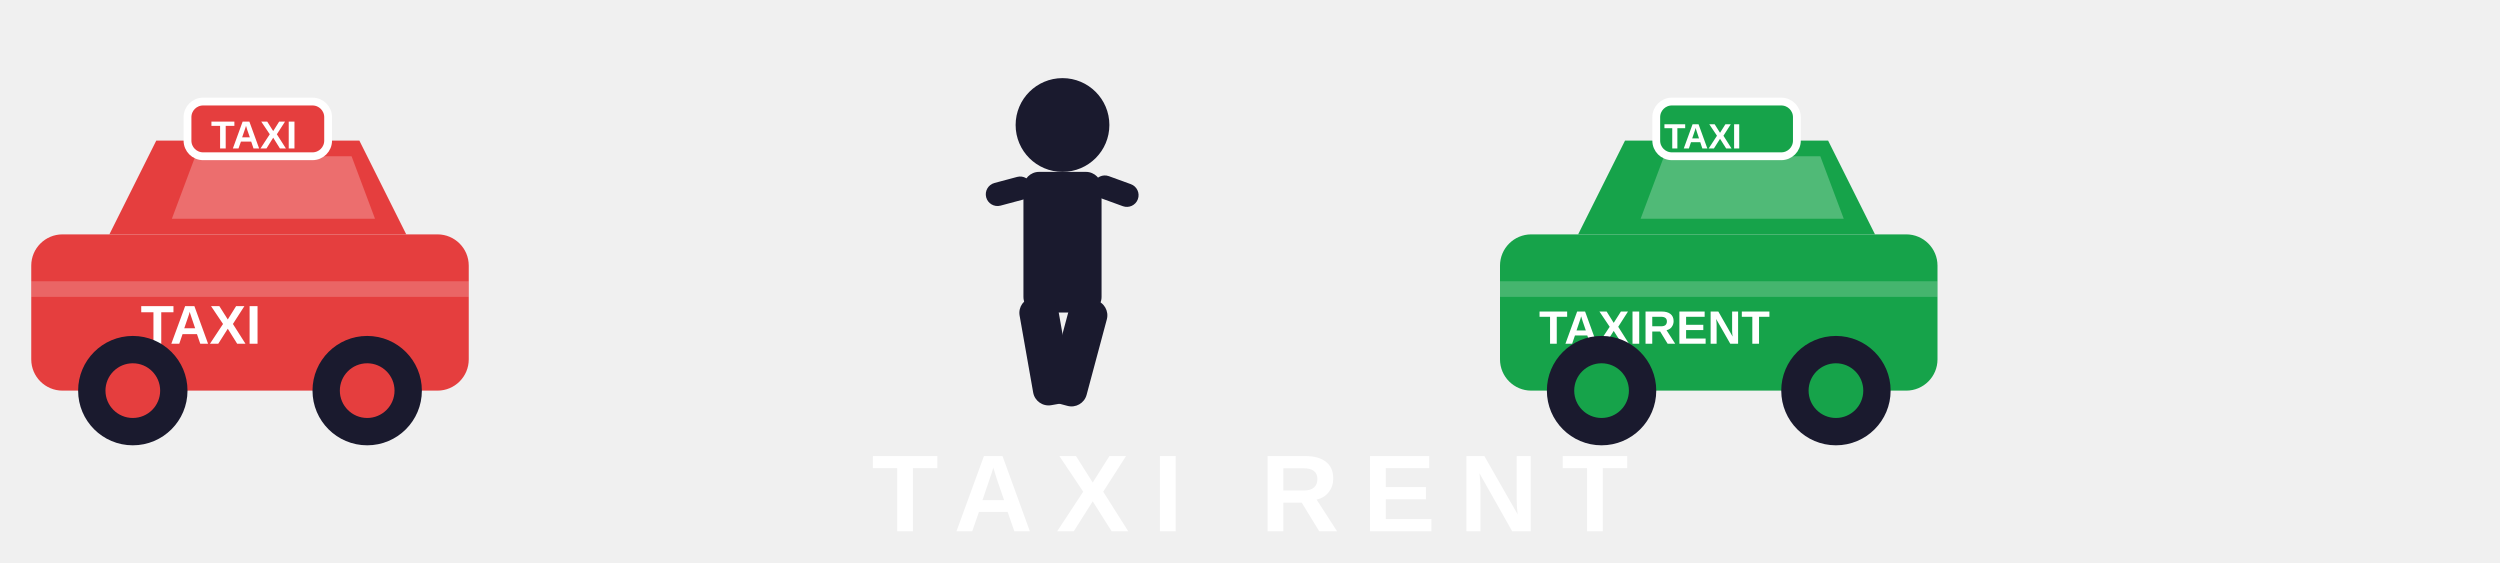
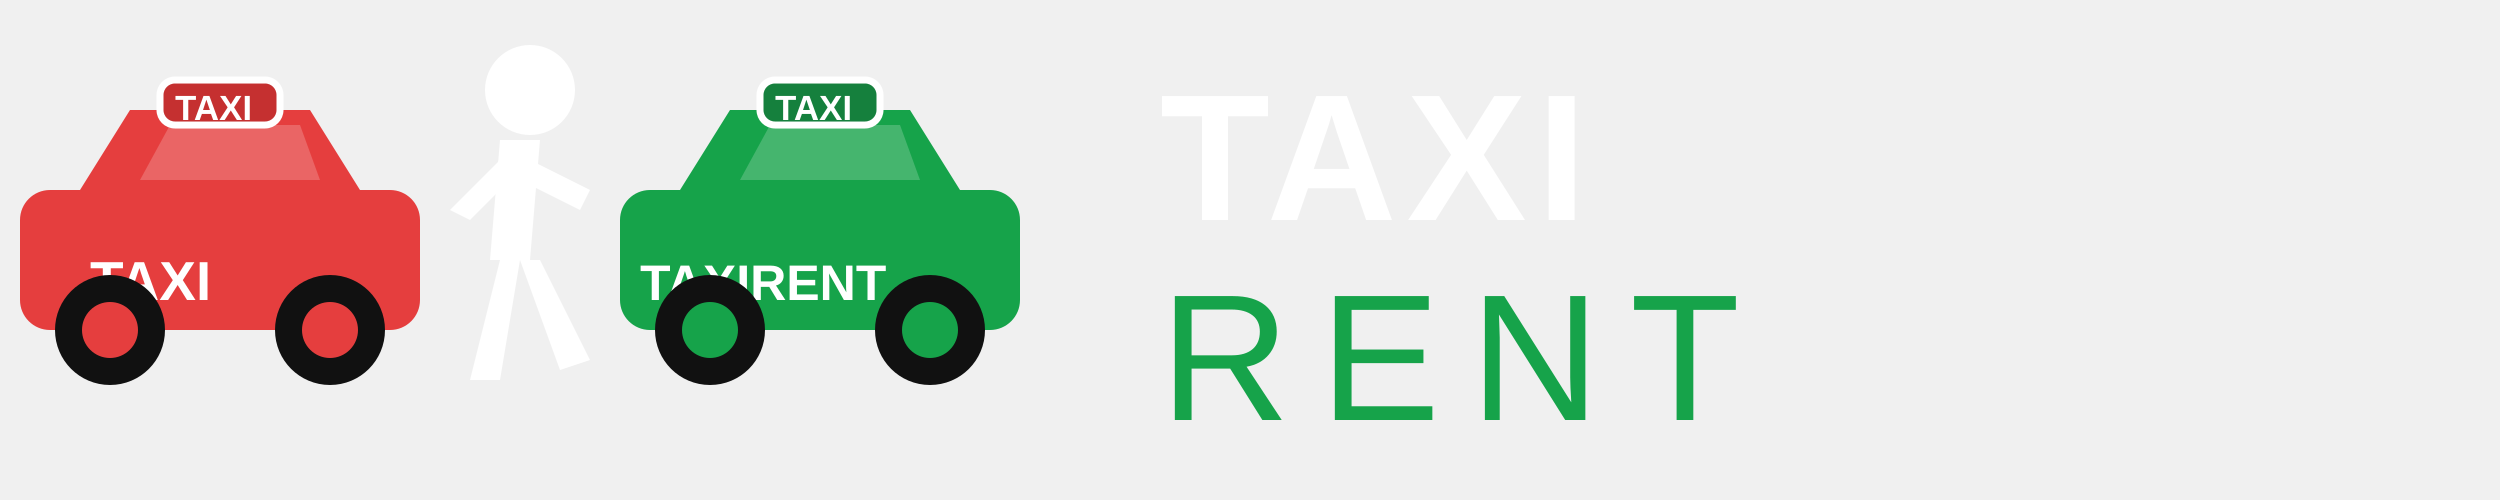
- <svg xmlns="http://www.w3.org/2000/svg" viewBox="0 0 320 72" role="img" aria-label="Taxi Rent">
-   <g transform="translate(4, 10)">
-     <rect x="0" y="20" width="56" height="20" rx="4" fill="#e53e3e" />
-     <path d="M10 20 L16 8 L42 8 L48 20Z" fill="#e53e3e" />
-     <rect x="20" y="3" width="18" height="7" rx="2" fill="#e53e3e" stroke="white" stroke-width="1" />
-     <text x="23" y="9" font-family="Arial,sans-serif" font-weight="800" font-size="5" fill="white">TAXI</text>
-     <path d="M18 18 L21 10 L41 10 L44 18Z" fill="white" opacity="0.25" />
-     <text x="14" y="34" font-family="Arial,sans-serif" font-weight="800" font-size="7" fill="white">TAXI</text>
-     <circle cx="13" cy="40" r="7" fill="#1a1a2e" />
-     <circle cx="13" cy="40" r="3.5" fill="#e53e3e" />
-     <circle cx="43" cy="40" r="7" fill="#1a1a2e" />
-     <circle cx="43" cy="40" r="3.5" fill="#e53e3e" />
-     <rect x="0" y="26" width="56" height="2" fill="white" opacity="0.2" />
+ <svg xmlns="http://www.w3.org/2000/svg" viewBox="0 0 250 50" role="img" aria-label="Taxi Rent">
+   <g transform="translate(2,8)">
+     <rect x="0" y="11" width="40" height="14" rx="3" fill="#e53e3e" />
+     <path d="M6 11 L11 3 L29 3 L34 11Z" fill="#e53e3e" />
+     <path d="M12 10 L15 4.5 L28 4.5 L30 10Z" fill="white" opacity="0.2" />
+     <rect x="14" y="0" width="12" height="4.5" rx="1.5" fill="#c53030" stroke="white" stroke-width="0.7" />
+     <text x="15.5" y="4" font-family="Arial,sans-serif" font-weight="900" font-size="3.5" fill="white">TAXI</text>
+     <text x="7" y="22" font-family="Arial,sans-serif" font-weight="900" font-size="5.5" fill="white">TAXI</text>
+     <circle cx="9" cy="25" r="5.5" fill="#111" />
+     <circle cx="9" cy="25" r="2.8" fill="#e53e3e" />
+     <circle cx="31" cy="25" r="5.5" fill="#111" />
+     <circle cx="31" cy="25" r="2.8" fill="#e53e3e" />
  </g>
-   <g transform="translate(124, 8)">
-     <circle cx="12" cy="8" r="6" fill="#1a1a2e" />
-     <rect x="7" y="14" width="10" height="18" rx="2" fill="#1a1a2e" />
-     <rect x="2" y="15" width="6" height="3" rx="1.5" fill="#1a1a2e" transform="rotate(-15 5 16)" />
-     <rect x="16" y="15" width="6" height="3" rx="1.5" fill="#1a1a2e" transform="rotate(20 19 16)" />
-     <rect x="7" y="30" width="5" height="14" rx="2" fill="#1a1a2e" transform="rotate(-10 9 35)" />
-     <rect x="12" y="30" width="5" height="14" rx="2" fill="#1a1a2e" transform="rotate(15 14 35)" />
+   <g transform="translate(44,4)" fill="white">
+     <circle cx="9" cy="5" r="4.5" />
+     <path d="M6 10 L5 22 L9 22 L10 10Z" />
+     <path d="M6 12 L1 17 L3 18 L7 14Z" />
+     <path d="M9 12 L15 15 L14 17 L8 14Z" />
+     <path d="M6 22 L3 34 L6 34 L8 22Z" />
+     <path d="M8 22 L12 33 L15 32 L10 22Z" />
  </g>
-   <g transform="translate(192, 10)">
-     <rect x="0" y="20" width="56" height="20" rx="4" fill="#16a34a" />
-     <path d="M10 20 L16 8 L42 8 L48 20Z" fill="#16a34a" />
-     <rect x="20" y="3" width="18" height="7" rx="2" fill="#16a34a" stroke="white" stroke-width="1" />
-     <text x="21" y="9" font-family="Arial,sans-serif" font-weight="800" font-size="4.5" fill="white">TAXI</text>
-     <path d="M18 18 L21 10 L41 10 L44 18Z" fill="white" opacity="0.25" />
-     <text x="5" y="34" font-family="Arial,sans-serif" font-weight="800" font-size="6" fill="white">TAXIRENT</text>
-     <circle cx="13" cy="40" r="7" fill="#1a1a2e" />
-     <circle cx="13" cy="40" r="3.5" fill="#16a34a" />
-     <circle cx="43" cy="40" r="7" fill="#1a1a2e" />
-     <circle cx="43" cy="40" r="3.5" fill="#16a34a" />
-     <rect x="0" y="26" width="56" height="2" fill="white" opacity="0.2" />
+   <g transform="translate(62,8)">
+     <rect x="0" y="11" width="40" height="14" rx="3" fill="#16a34a" />
+     <path d="M6 11 L11 3 L29 3 L34 11Z" fill="#16a34a" />
+     <path d="M12 10 L15 4.5 L28 4.5 L30 10Z" fill="white" opacity="0.2" />
+     <rect x="14" y="0" width="12" height="4.5" rx="1.5" fill="#15803d" stroke="white" stroke-width="0.7" />
+     <text x="15.5" y="4" font-family="Arial,sans-serif" font-weight="900" font-size="3.5" fill="white">TAXI</text>
+     <text x="2" y="22" font-family="Arial,sans-serif" font-weight="900" font-size="5" fill="white">TAXIRENT</text>
+     <circle cx="9" cy="25" r="5.5" fill="#111" />
+     <circle cx="9" cy="25" r="2.8" fill="#16a34a" />
+     <circle cx="31" cy="25" r="5.5" fill="#111" />
+     <circle cx="31" cy="25" r="2.8" fill="#16a34a" />
  </g>
-   <text x="160" y="68" font-family="Arial,sans-serif" font-weight="900" font-size="14" fill="white" text-anchor="middle" letter-spacing="3">TAXI RENT</text>
+   <text x="116" y="22" font-family="Arial,sans-serif" font-weight="900" font-size="18" fill="white" letter-spacing="1">TAXI</text>
+   <text x="116" y="42" font-family="Arial,sans-serif" font-weight="300" font-size="18" fill="#16a34a" letter-spacing="3">RENT</text>
</svg>
